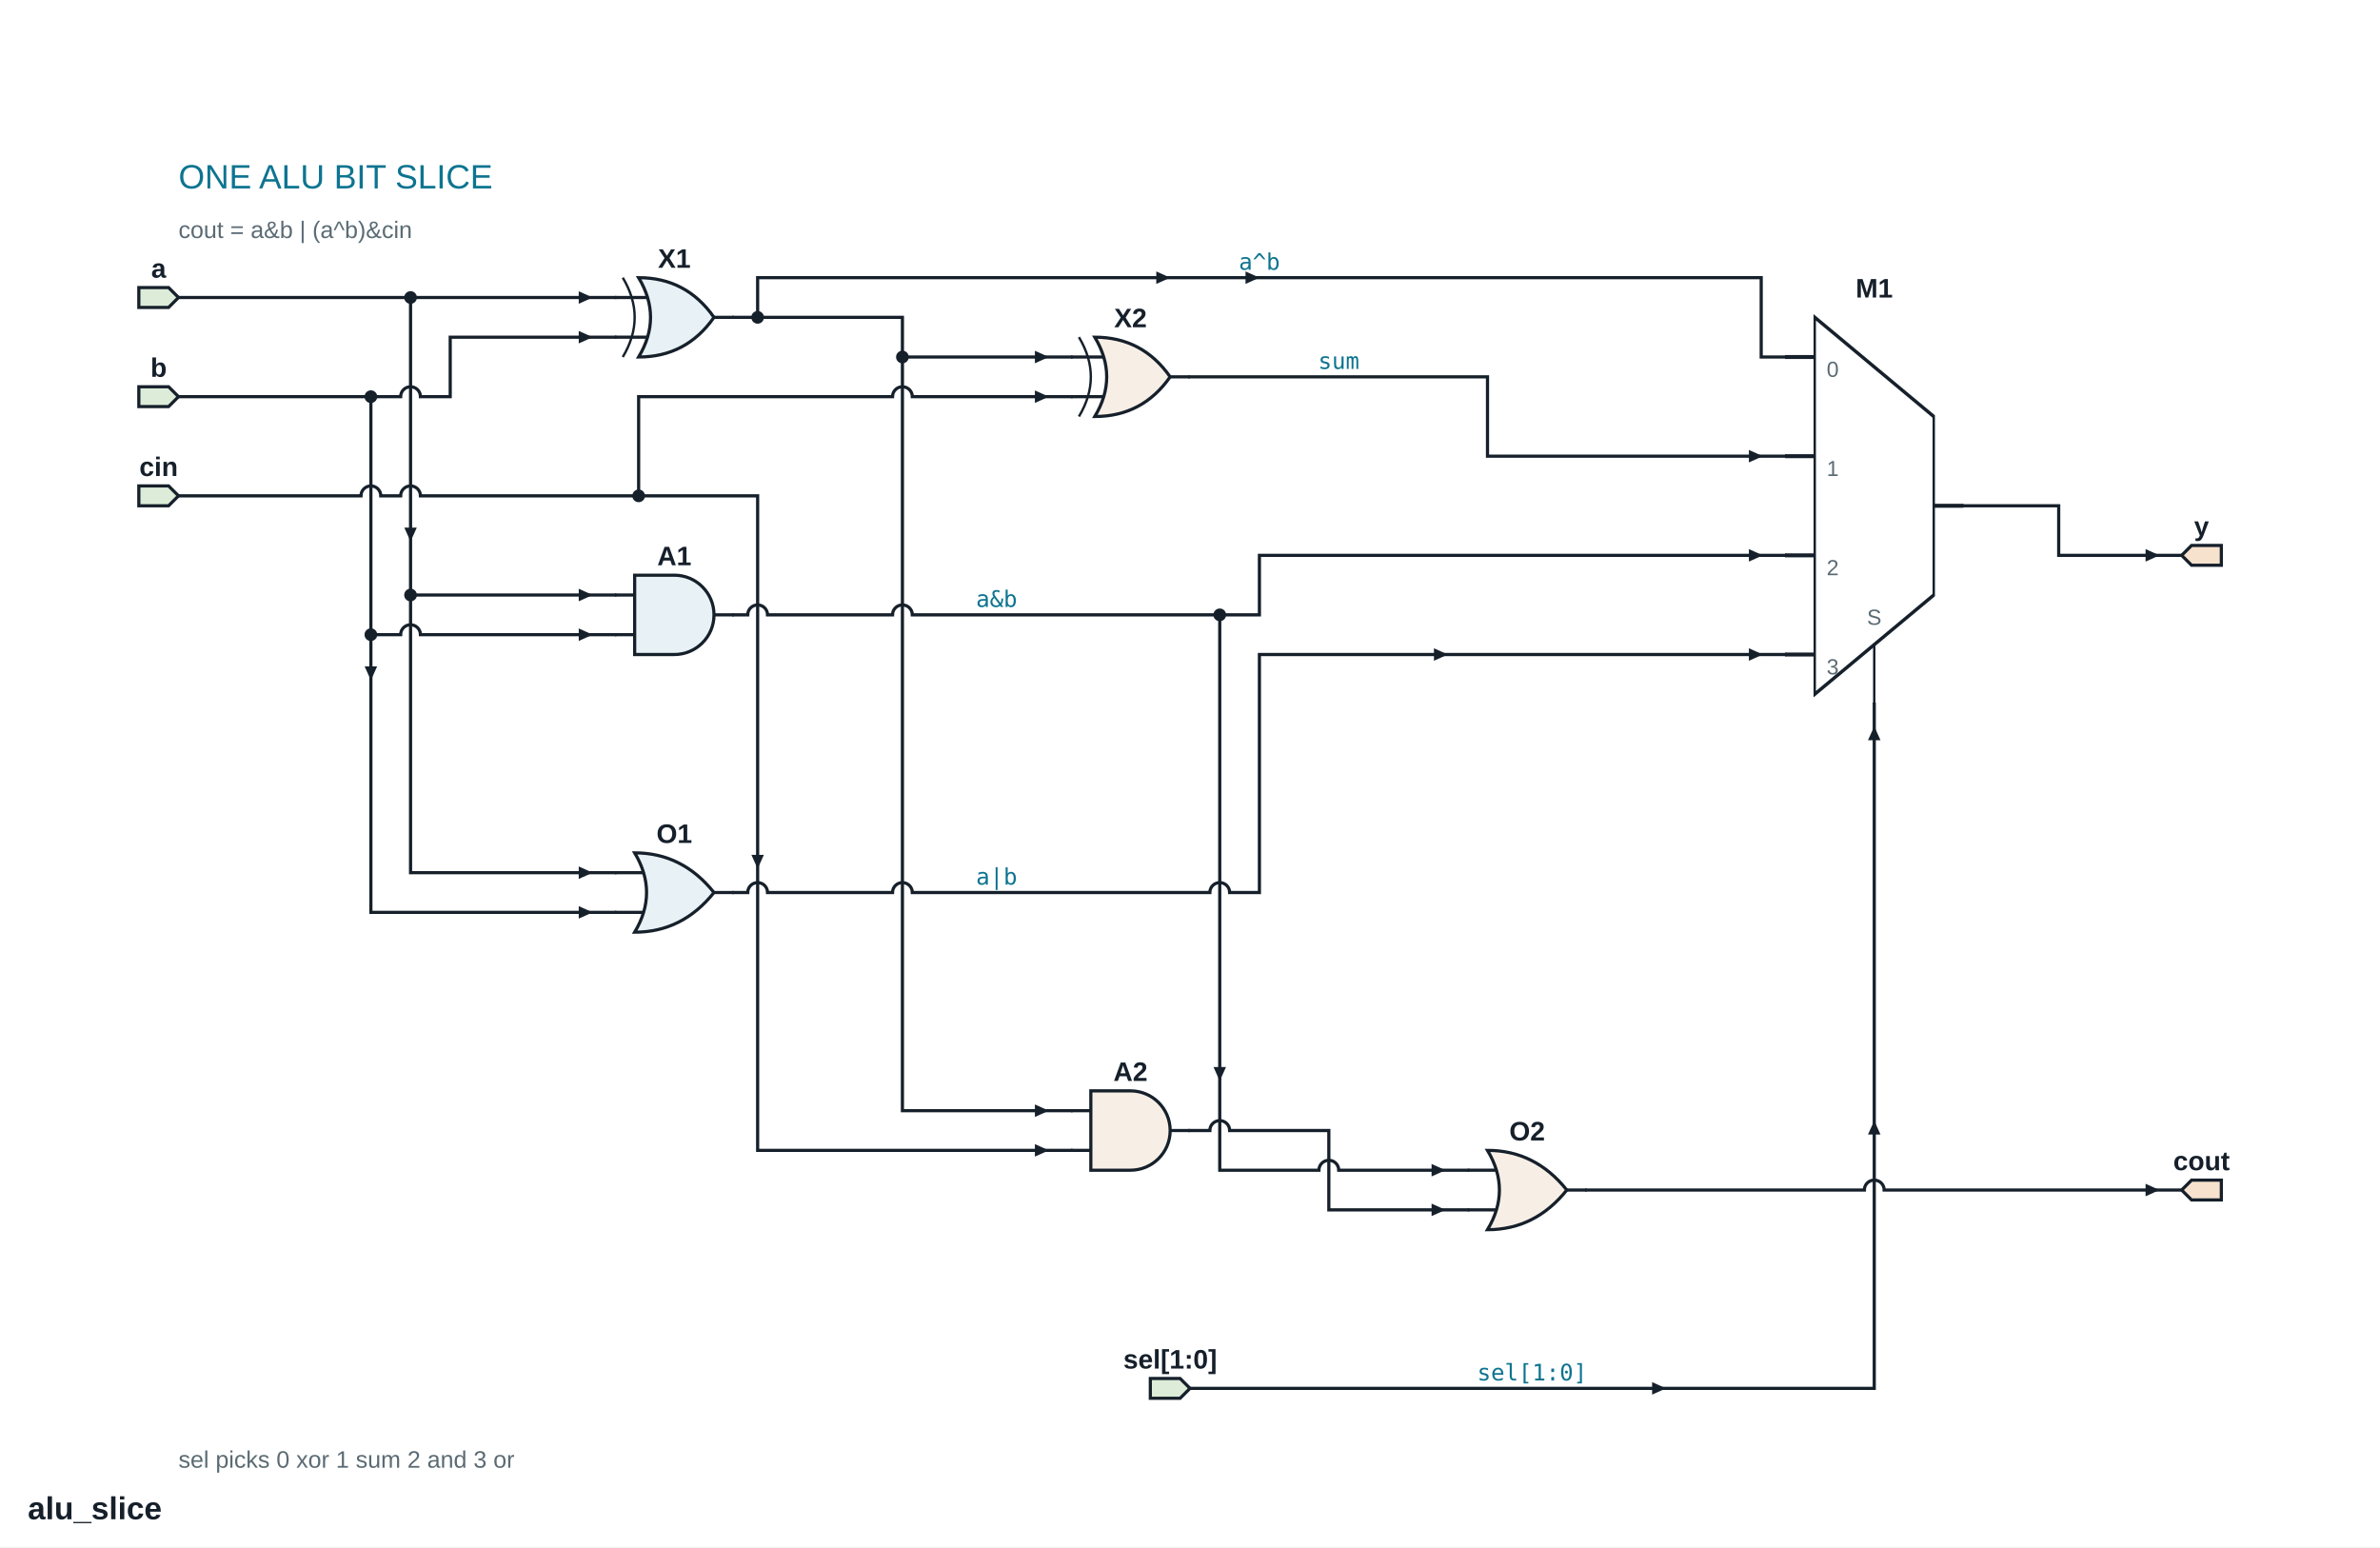
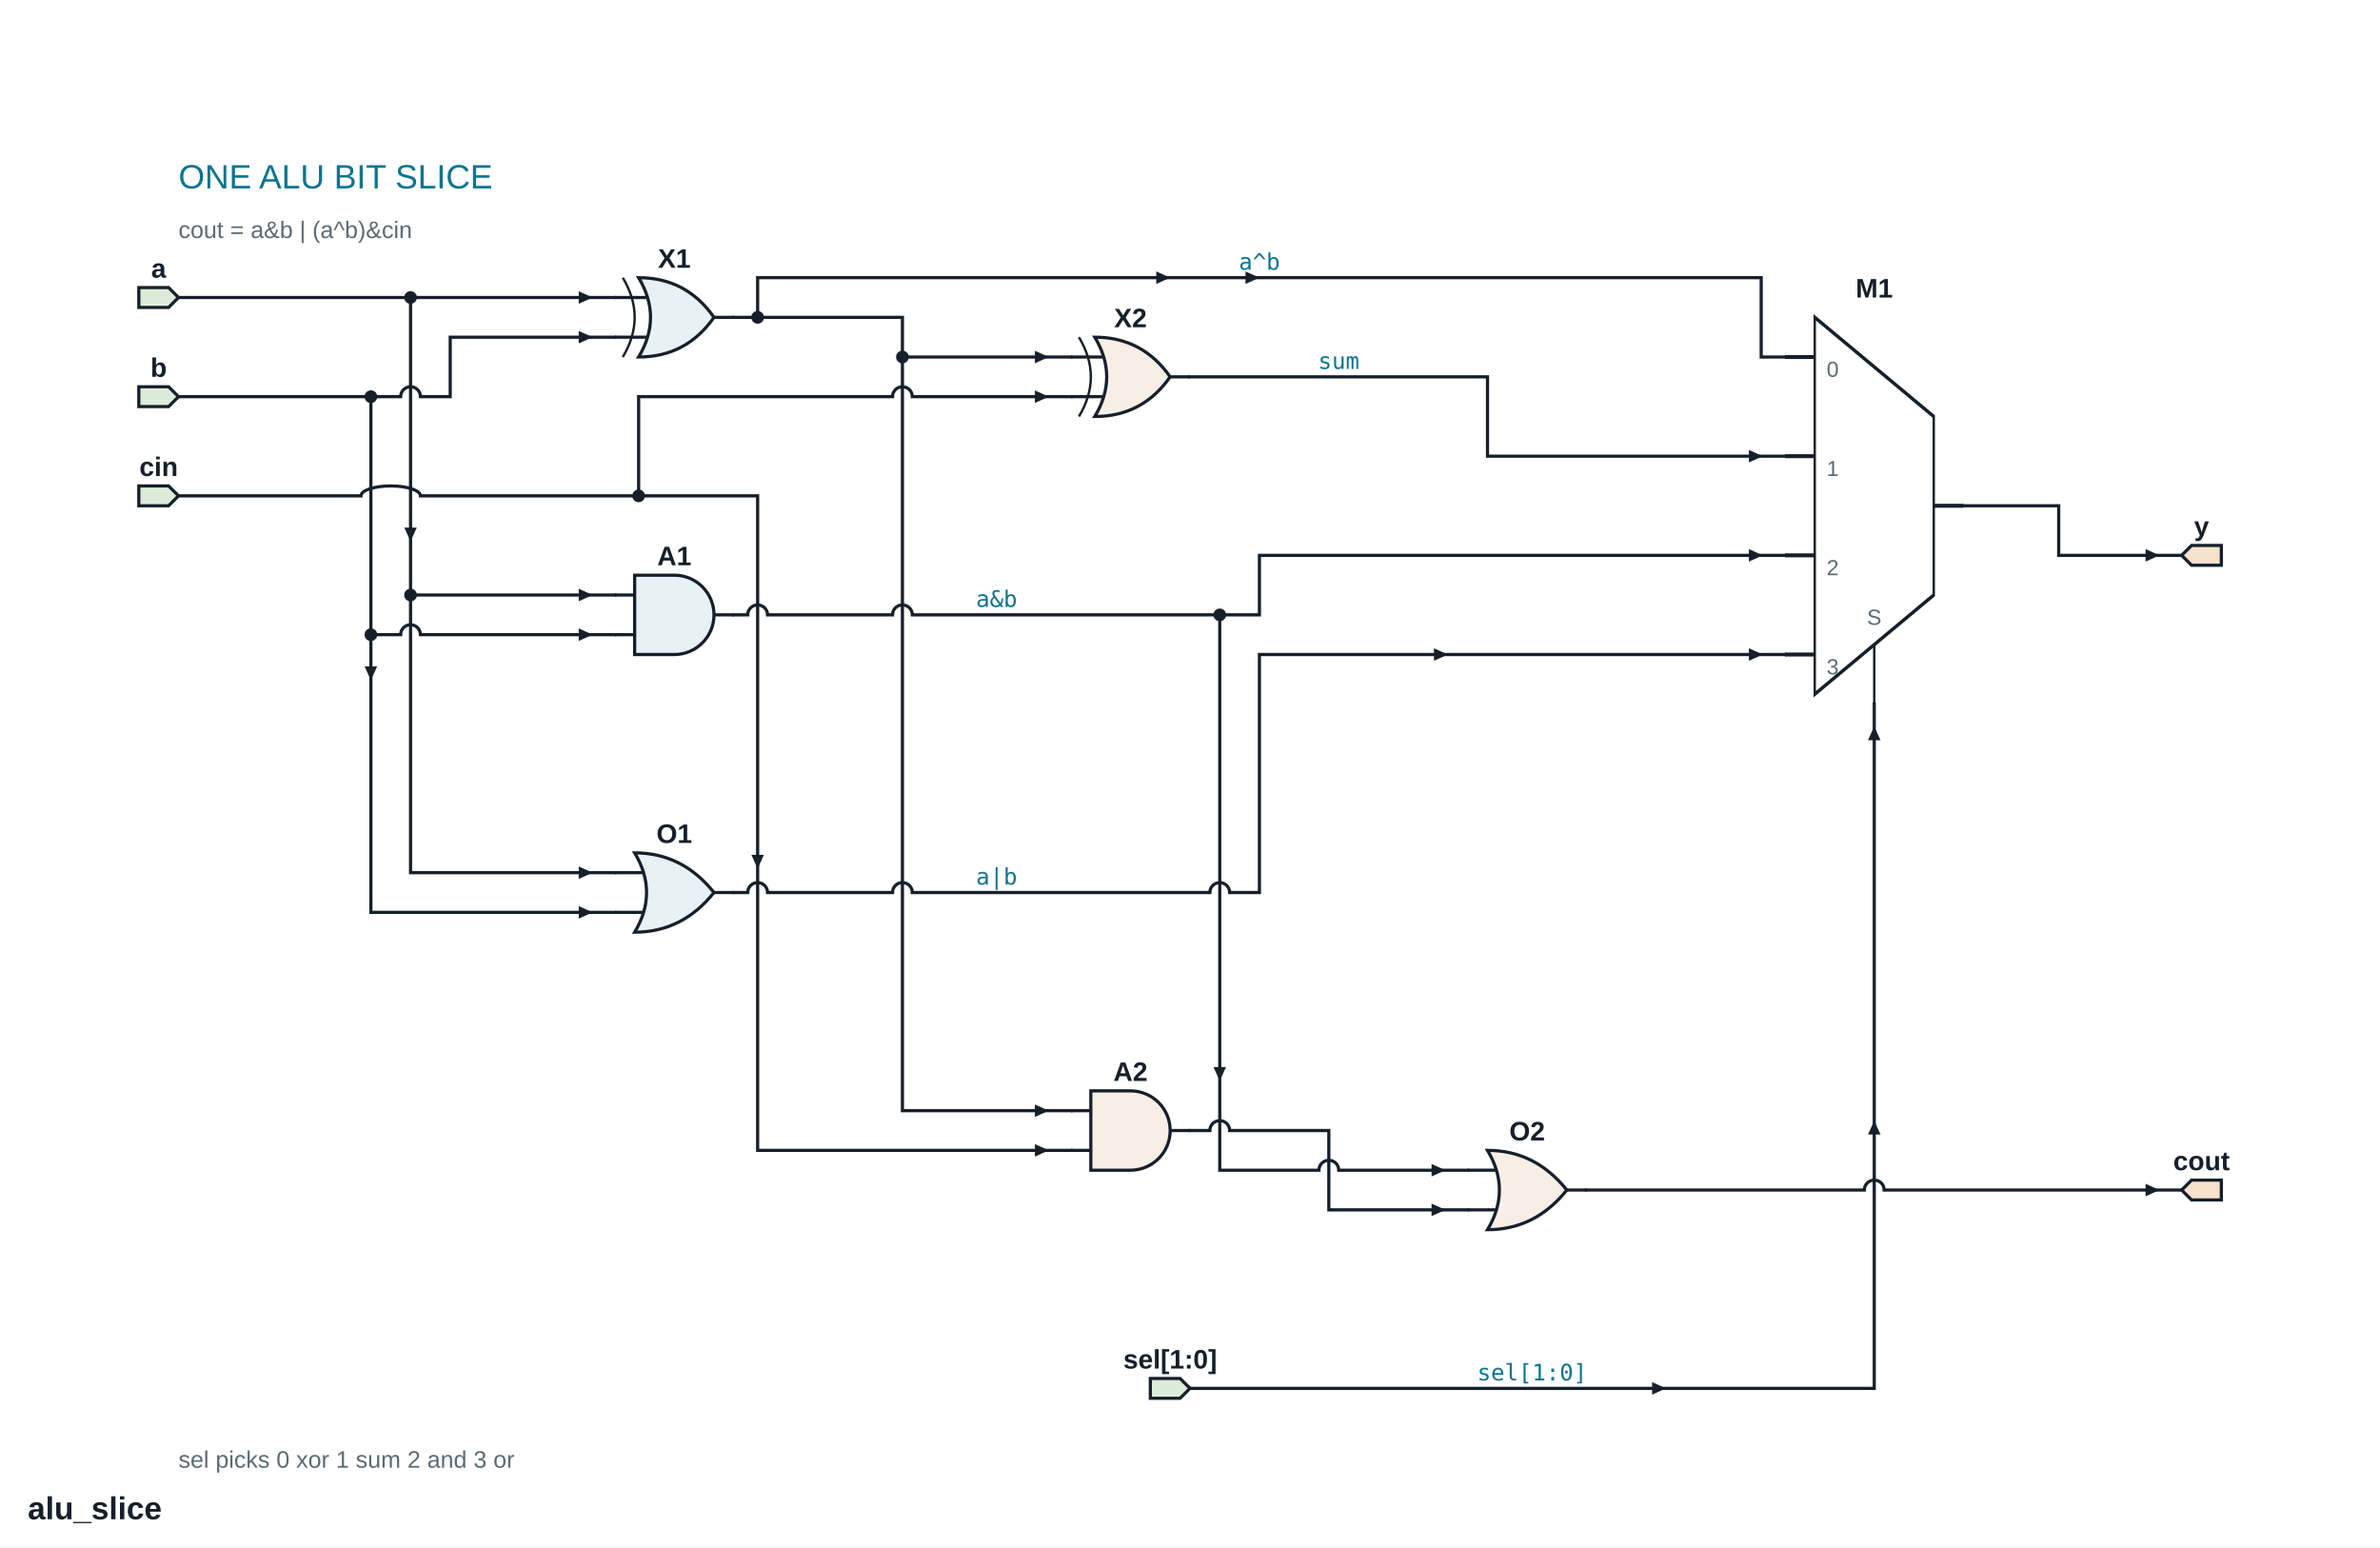
<svg xmlns="http://www.w3.org/2000/svg" width="1200" height="780" viewBox="0 0 1200 780" font-family="'IBM Plex Sans','IBM Plex Sans Text',Arial,Helvetica,sans-serif">
  <rect x="0" y="0" width="1200" height="780" fill="#ffffff" />
  <g class="dl-shapes">
    <text x="90" y="95" text-anchor="start" font-family="'IBM Plex Sans','IBM Plex Sans Text',Arial,Helvetica,sans-serif" font-size="17" fill="#0d7490">ONE ALU BIT SLICE</text>
    <text x="90" y="120" text-anchor="start" font-family="'IBM Plex Sans','IBM Plex Sans Text',Arial,Helvetica,sans-serif" font-size="12" fill="#5b6b74">cout = a&amp;b | (a^b)&amp;cin</text>
    <text x="90" y="740" text-anchor="start" font-family="'IBM Plex Sans','IBM Plex Sans Text',Arial,Helvetica,sans-serif" font-size="12" fill="#5b6b74">sel picks  0 xor   1 sum   2 and   3 or</text>
  </g>
  <g class="dl-nets">
    <path class="dl-net" data-id="n1" d="M90 150 L310 150 M90 150 L207 150 L207 300 L310 300 M90 150 L207 150 L207 440 L310 440" fill="none" stroke="#16202b" stroke-width="1.6" stroke-linejoin="miter" stroke-linecap="square" />
    <path class="dl-net" data-id="n4" d="M90 200 L202 200 A5 5 0 0 1 212 200 L227 200 L227 170 L310 170 M90 200 L187 200 L187 320 L202 320 A5 5 0 0 1 212 320 L310 320 M90 200 L187 200 L187 460 L310 460" fill="none" stroke="#16202b" stroke-width="1.6" stroke-linejoin="miter" stroke-linecap="square" />
    <path class="dl-net" data-id="n7" d="M370 160 L455 160 L455 180 L540 180 M370 160 L455 160 L455 560 L540 560 M370 160 L382 160 L382 140 L888 140 L888 180 L900 180" fill="none" stroke="#16202b" stroke-width="1.6" stroke-linejoin="miter" stroke-linecap="square" />
-     <path class="dl-net" data-id="n10" d="M90 250 L182 250 A5 5 0 0 1 192 250 L202 250 A5 5 0 0 1 212 250 L322 250 L322 200 L450 200 A5 5 0 0 1 460 200 L540 200 M90 250 L182 250 A5 5 0 0 1 192 250 L202 250 A5 5 0 0 1 212 250 L382 250 L382 580 L540 580" fill="none" stroke="#16202b" stroke-width="1.6" stroke-linejoin="miter" stroke-linecap="square" />
+     <path class="dl-net" data-id="n10" d="M90 250 L182 250 A15 5 0 0 1 212 250 L322 250 L322 200 L450 200 A5 5 0 0 1 460 200 L540 200 M90 250 L182 250 A15 5 0 0 1 212 250 L382 250 L382 580 L540 580" fill="none" stroke="#16202b" stroke-width="1.6" stroke-linejoin="miter" stroke-linecap="square" />
    <path class="dl-net" data-id="n12" d="M600 190 L750 190 L750 230 L900 230" fill="none" stroke="#16202b" stroke-width="1.6" stroke-linejoin="miter" stroke-linecap="square" />
    <path class="dl-net" data-id="n13" d="M370 310 L377 310 A5 5 0 0 1 387 310 L450 310 A5 5 0 0 1 460 310 L635 310 L635 280 L900 280 M370 310 L377 310 A5 5 0 0 1 387 310 L450 310 A5 5 0 0 1 460 310 L615 310 L615 590 L665 590 A5 5 0 0 1 675 590 L740 590" fill="none" stroke="#16202b" stroke-width="1.6" stroke-linejoin="miter" stroke-linecap="square" />
    <path class="dl-net" data-id="n14" d="M370 450 L377 450 A5 5 0 0 1 387 450 L450 450 A5 5 0 0 1 460 450 L610 450 A5 5 0 0 1 620 450 L635 450 L635 330 L900 330" fill="none" stroke="#16202b" stroke-width="1.6" stroke-linejoin="miter" stroke-linecap="square" />
    <path class="dl-net" data-id="n15" d="M600 700 L945 700 L945 355" fill="none" stroke="#16202b" stroke-width="1.6" stroke-linejoin="miter" stroke-linecap="square" />
    <path class="dl-net" data-id="n16" d="M990 255 L1038 255 L1038 280 L1100 280" fill="none" stroke="#16202b" stroke-width="1.6" stroke-linejoin="miter" stroke-linecap="square" />
    <path class="dl-net" data-id="n18" d="M600 570 L610 570 A5 5 0 0 1 620 570 L670 570 L670 610 L740 610" fill="none" stroke="#16202b" stroke-width="1.6" stroke-linejoin="miter" stroke-linecap="square" />
    <path class="dl-net" data-id="n19" d="M800 600 L940 600 A5 5 0 0 1 950 600 L1100 600" fill="none" stroke="#16202b" stroke-width="1.6" stroke-linejoin="miter" stroke-linecap="square" />
    <text x="635" y="136" text-anchor="middle" font-family="'IBM Plex Mono','DejaVu Sans Mono','Courier New',monospace" font-size="11.5" fill="#0d7490">a^b</text>
    <text x="675" y="186" text-anchor="middle" font-family="'IBM Plex Mono','DejaVu Sans Mono','Courier New',monospace" font-size="11.5" fill="#0d7490">sum</text>
    <text x="502.5" y="306" text-anchor="middle" font-family="'IBM Plex Mono','DejaVu Sans Mono','Courier New',monospace" font-size="11.5" fill="#0d7490">a&amp;b</text>
    <text x="502.5" y="446" text-anchor="middle" font-family="'IBM Plex Mono','DejaVu Sans Mono','Courier New',monospace" font-size="11.5" fill="#0d7490">a|b</text>
    <text x="772.5" y="696" text-anchor="middle" font-family="'IBM Plex Mono','DejaVu Sans Mono','Courier New',monospace" font-size="11.5" fill="#0d7490">sel[1:0]</text>
    <polygon points="298.8,150 291.8,153.15 291.8,146.85" fill="#16202b" />
    <polygon points="298.8,300 291.8,303.15 291.8,296.85" fill="#16202b" />
    <polygon points="207,273 203.85,266 210.15,266" fill="#16202b" />
    <polygon points="298.8,440 291.8,443.15 291.8,436.85" fill="#16202b" />
    <polygon points="298.8,170 291.8,173.15 291.8,166.85" fill="#16202b" />
    <polygon points="298.8,320 291.8,323.15 291.8,316.85" fill="#16202b" />
    <polygon points="187,343 183.85,336 190.15,336" fill="#16202b" />
    <polygon points="298.8,460 291.8,463.15 291.8,456.85" fill="#16202b" />
    <polygon points="528.8,180 521.8,183.15 521.8,176.85" fill="#16202b" />
    <polygon points="528.8,560 521.8,563.15 521.8,556.85" fill="#16202b" />
    <polygon points="590,140 583,143.15 583,136.85" fill="#16202b" />
    <polygon points="635,140 628,143.15 628,136.85" fill="#16202b" />
    <polygon points="528.8,200 521.8,203.15 521.8,196.85" fill="#16202b" />
    <polygon points="382,438 378.85,431 385.15,431" fill="#16202b" />
    <polygon points="528.8,580 521.8,583.15 521.8,576.85" fill="#16202b" />
    <polygon points="888.8,230 881.8,233.15 881.8,226.85" fill="#16202b" />
    <polygon points="888.8,280 881.8,283.15 881.8,276.85" fill="#16202b" />
    <polygon points="615,545 611.85,538 618.15,538" fill="#16202b" />
    <polygon points="728.8,590 721.8,593.15 721.8,586.85" fill="#16202b" />
    <polygon points="730,330 723,333.15 723,326.85" fill="#16202b" />
    <polygon points="888.8,330 881.8,333.15 881.8,326.85" fill="#16202b" />
    <polygon points="840,700 833,703.15 833,696.85" fill="#16202b" />
    <polygon points="945,565 948.15,572 941.85,572" fill="#16202b" />
    <polygon points="945,366.2 948.15,373.2 941.85,373.2" fill="#16202b" />
    <polygon points="1088.8,280 1081.8,283.15 1081.8,276.85" fill="#16202b" />
    <polygon points="728.8,610 721.8,613.15 721.8,606.85" fill="#16202b" />
    <polygon points="1088.8,600 1081.8,603.15 1081.8,596.85" fill="#16202b" />
  </g>
  <g class="dl-cells">
    <g class="dl-cell" data-id="p_a" data-type="port_in" transform="matrix(1,0,0,1,70,145)">
      <path d="M0 0 H15 L20 5 L15 10 H0 Z" fill="#dcecd8" stroke="#16202b" stroke-width="1.6" />
    </g>
    <text x="80" y="140" text-anchor="middle" font-family="'IBM Plex Sans','IBM Plex Sans Text',Arial,Helvetica,sans-serif" font-size="13.5" font-weight="600" fill="#16202b">a</text>
    <g class="dl-cell" data-id="p_b" data-type="port_in" transform="matrix(1,0,0,1,70,195)">
      <path d="M0 0 H15 L20 5 L15 10 H0 Z" fill="#dcecd8" stroke="#16202b" stroke-width="1.6" />
    </g>
    <text x="80" y="190" text-anchor="middle" font-family="'IBM Plex Sans','IBM Plex Sans Text',Arial,Helvetica,sans-serif" font-size="13.5" font-weight="600" fill="#16202b">b</text>
    <g class="dl-cell" data-id="p_cin" data-type="port_in" transform="matrix(1,0,0,1,70,245)">
      <path d="M0 0 H15 L20 5 L15 10 H0 Z" fill="#dcecd8" stroke="#16202b" stroke-width="1.6" />
    </g>
    <text x="80" y="240" text-anchor="middle" font-family="'IBM Plex Sans','IBM Plex Sans Text',Arial,Helvetica,sans-serif" font-size="13.5" font-weight="600" fill="#16202b">cin</text>
    <g class="dl-cell" data-id="p_sel" data-type="port_in" transform="matrix(1,0,0,1,580,695)">
      <path d="M0 0 H15 L20 5 L15 10 H0 Z" fill="#dcecd8" stroke="#16202b" stroke-width="1.6" />
    </g>
    <text x="590" y="690" text-anchor="middle" font-family="'IBM Plex Sans','IBM Plex Sans Text',Arial,Helvetica,sans-serif" font-size="13.5" font-weight="600" fill="#16202b">sel[1:0]</text>
    <g class="dl-cell" data-id="g_xor1" data-type="xor2" transform="matrix(1,0,0,1,310,140)">
      <line x1="0" y1="10" x2="17" y2="10" stroke="#16202b" stroke-width="1.6" />
      <line x1="0" y1="30" x2="17" y2="30" stroke="#16202b" stroke-width="1.6" />
      <path d="M4 0 Q16 20 4 40" fill="none" stroke="#16202b" stroke-width="1.2" />
      <path d="M12 0 Q24 20 12 40 Q36 40 50 20 Q36 0 12 0 Z" fill="#e8f2f6" stroke="#16202b" stroke-width="1.6" />
      <line x1="50" y1="20" x2="60" y2="20" stroke="#16202b" stroke-width="1.6" />
    </g>
    <text x="340" y="135" text-anchor="middle" font-family="'IBM Plex Sans','IBM Plex Sans Text',Arial,Helvetica,sans-serif" font-size="13.5" font-weight="600" fill="#16202b">X1</text>
    <g class="dl-cell" data-id="g_and1" data-type="and2" transform="matrix(1,0,0,1,310,290)">
      <line x1="0" y1="10" x2="10" y2="10" stroke="#16202b" stroke-width="1.6" />
      <line x1="0" y1="30" x2="10" y2="30" stroke="#16202b" stroke-width="1.6" />
      <path d="M10 0 H30 A20 20 0 0 1 30 40 H10 Z" fill="#e8f2f6" stroke="#16202b" stroke-width="1.6" />
      <line x1="50" y1="20" x2="60" y2="20" stroke="#16202b" stroke-width="1.6" />
    </g>
    <text x="340" y="285" text-anchor="middle" font-family="'IBM Plex Sans','IBM Plex Sans Text',Arial,Helvetica,sans-serif" font-size="13.5" font-weight="600" fill="#16202b">A1</text>
    <g class="dl-cell" data-id="g_or1" data-type="or2" transform="matrix(1,0,0,1,310,430)">
      <line x1="0" y1="10" x2="16" y2="10" stroke="#16202b" stroke-width="1.6" />
      <line x1="0" y1="30" x2="16" y2="30" stroke="#16202b" stroke-width="1.6" />
      <path d="M10 0 Q22 20 10 40 Q34 40 50 20 Q34 0 10 0 Z" fill="#e8f2f6" stroke="#16202b" stroke-width="1.6" />
      <line x1="50" y1="20" x2="60" y2="20" stroke="#16202b" stroke-width="1.6" />
    </g>
    <text x="340" y="425" text-anchor="middle" font-family="'IBM Plex Sans','IBM Plex Sans Text',Arial,Helvetica,sans-serif" font-size="13.5" font-weight="600" fill="#16202b">O1</text>
    <g class="dl-cell" data-id="g_xor2" data-type="xor2" transform="matrix(1,0,0,1,540,170)">
      <line x1="0" y1="10" x2="17" y2="10" stroke="#16202b" stroke-width="1.6" />
      <line x1="0" y1="30" x2="17" y2="30" stroke="#16202b" stroke-width="1.6" />
      <path d="M4 0 Q16 20 4 40" fill="none" stroke="#16202b" stroke-width="1.2" />
      <path d="M12 0 Q24 20 12 40 Q36 40 50 20 Q36 0 12 0 Z" fill="#f7efe6" stroke="#16202b" stroke-width="1.6" />
      <line x1="50" y1="20" x2="60" y2="20" stroke="#16202b" stroke-width="1.6" />
    </g>
    <text x="570" y="165" text-anchor="middle" font-family="'IBM Plex Sans','IBM Plex Sans Text',Arial,Helvetica,sans-serif" font-size="13.5" font-weight="600" fill="#16202b">X2</text>
    <g class="dl-cell" data-id="g_and2" data-type="and2" transform="matrix(1,0,0,1,540,550)">
      <line x1="0" y1="10" x2="10" y2="10" stroke="#16202b" stroke-width="1.6" />
      <line x1="0" y1="30" x2="10" y2="30" stroke="#16202b" stroke-width="1.6" />
      <path d="M10 0 H30 A20 20 0 0 1 30 40 H10 Z" fill="#f7efe6" stroke="#16202b" stroke-width="1.6" />
      <line x1="50" y1="20" x2="60" y2="20" stroke="#16202b" stroke-width="1.6" />
    </g>
    <text x="570" y="545" text-anchor="middle" font-family="'IBM Plex Sans','IBM Plex Sans Text',Arial,Helvetica,sans-serif" font-size="13.5" font-weight="600" fill="#16202b">A2</text>
    <g class="dl-cell" data-id="g_or2" data-type="or2" transform="matrix(1,0,0,1,740,580)">
      <line x1="0" y1="10" x2="16" y2="10" stroke="#16202b" stroke-width="1.6" />
      <line x1="0" y1="30" x2="16" y2="30" stroke="#16202b" stroke-width="1.6" />
      <path d="M10 0 Q22 20 10 40 Q34 40 50 20 Q34 0 10 0 Z" fill="#f7efe6" stroke="#16202b" stroke-width="1.6" />
      <line x1="50" y1="20" x2="60" y2="20" stroke="#16202b" stroke-width="1.6" />
    </g>
    <text x="770" y="575" text-anchor="middle" font-family="'IBM Plex Sans','IBM Plex Sans Text',Arial,Helvetica,sans-serif" font-size="13.5" font-weight="600" fill="#16202b">O2</text>
    <g class="dl-cell" data-id="m1" data-type="mux4" transform="matrix(1.5,0,0,2.5,900,155)">
      <line x1="0" y1="10" x2="10" y2="10" stroke="#16202b" stroke-width="0.8" />
      <line x1="0" y1="30" x2="10" y2="30" stroke="#16202b" stroke-width="0.8" />
      <line x1="0" y1="50" x2="10" y2="50" stroke="#16202b" stroke-width="0.8" />
      <line x1="0" y1="70" x2="10" y2="70" stroke="#16202b" stroke-width="0.8" />
      <polygon points="10,2 50,22 50,58 10,78" fill="#ffffff" stroke="#16202b" stroke-width="0.8" />
      <line x1="50" y1="40" x2="60" y2="40" stroke="#16202b" stroke-width="0.8" />
      <line x1="30" y1="68" x2="30" y2="80" stroke="#16202b" stroke-width="0.8" />
    </g>
    <text x="921" y="190" text-anchor="start" font-family="'IBM Plex Sans','IBM Plex Sans Text',Arial,Helvetica,sans-serif" font-size="11" fill="#5b6b74">0</text>
    <text x="921" y="240" text-anchor="start" font-family="'IBM Plex Sans','IBM Plex Sans Text',Arial,Helvetica,sans-serif" font-size="11" fill="#5b6b74">1</text>
    <text x="921" y="290" text-anchor="start" font-family="'IBM Plex Sans','IBM Plex Sans Text',Arial,Helvetica,sans-serif" font-size="11" fill="#5b6b74">2</text>
    <text x="921" y="340" text-anchor="start" font-family="'IBM Plex Sans','IBM Plex Sans Text',Arial,Helvetica,sans-serif" font-size="11" fill="#5b6b74">3</text>
    <text x="945" y="315" text-anchor="middle" font-family="'IBM Plex Sans','IBM Plex Sans Text',Arial,Helvetica,sans-serif" font-size="11" fill="#5b6b74">S</text>
    <text x="945" y="150" text-anchor="middle" font-family="'IBM Plex Sans','IBM Plex Sans Text',Arial,Helvetica,sans-serif" font-size="13.5" font-weight="600" fill="#16202b">M1</text>
    <g class="dl-cell" data-id="p_y" data-type="port_out" transform="matrix(1,0,0,1,1100,275)">
      <path d="M20 0 H5 L0 5 L5 10 H20 Z" fill="#f7e2cd" stroke="#16202b" stroke-width="1.6" />
    </g>
    <text x="1110" y="270" text-anchor="middle" font-family="'IBM Plex Sans','IBM Plex Sans Text',Arial,Helvetica,sans-serif" font-size="13.5" font-weight="600" fill="#16202b">y</text>
    <g class="dl-cell" data-id="p_cout" data-type="port_out" transform="matrix(1,0,0,1,1100,595)">
      <path d="M20 0 H5 L0 5 L5 10 H20 Z" fill="#f7e2cd" stroke="#16202b" stroke-width="1.6" />
    </g>
    <text x="1110" y="590" text-anchor="middle" font-family="'IBM Plex Sans','IBM Plex Sans Text',Arial,Helvetica,sans-serif" font-size="13.5" font-weight="600" fill="#16202b">cout</text>
  </g>
  <g class="dl-junctions">
    <circle cx="187" cy="200" r="3.2" fill="#16202b" />
    <circle cx="187" cy="320" r="3.2" fill="#16202b" />
    <circle cx="207" cy="150" r="3.2" fill="#16202b" />
    <circle cx="207" cy="300" r="3.2" fill="#16202b" />
    <circle cx="322" cy="250" r="3.2" fill="#16202b" />
    <circle cx="382" cy="160" r="3.2" fill="#16202b" />
    <circle cx="455" cy="180" r="3.2" fill="#16202b" />
    <circle cx="615" cy="310" r="3.2" fill="#16202b" />
  </g>
  <text x="14" y="766" font-family="'IBM Plex Sans','IBM Plex Sans Text',Arial,Helvetica,sans-serif" font-size="16" font-weight="600" fill="#16202b">alu_slice</text>
</svg>
